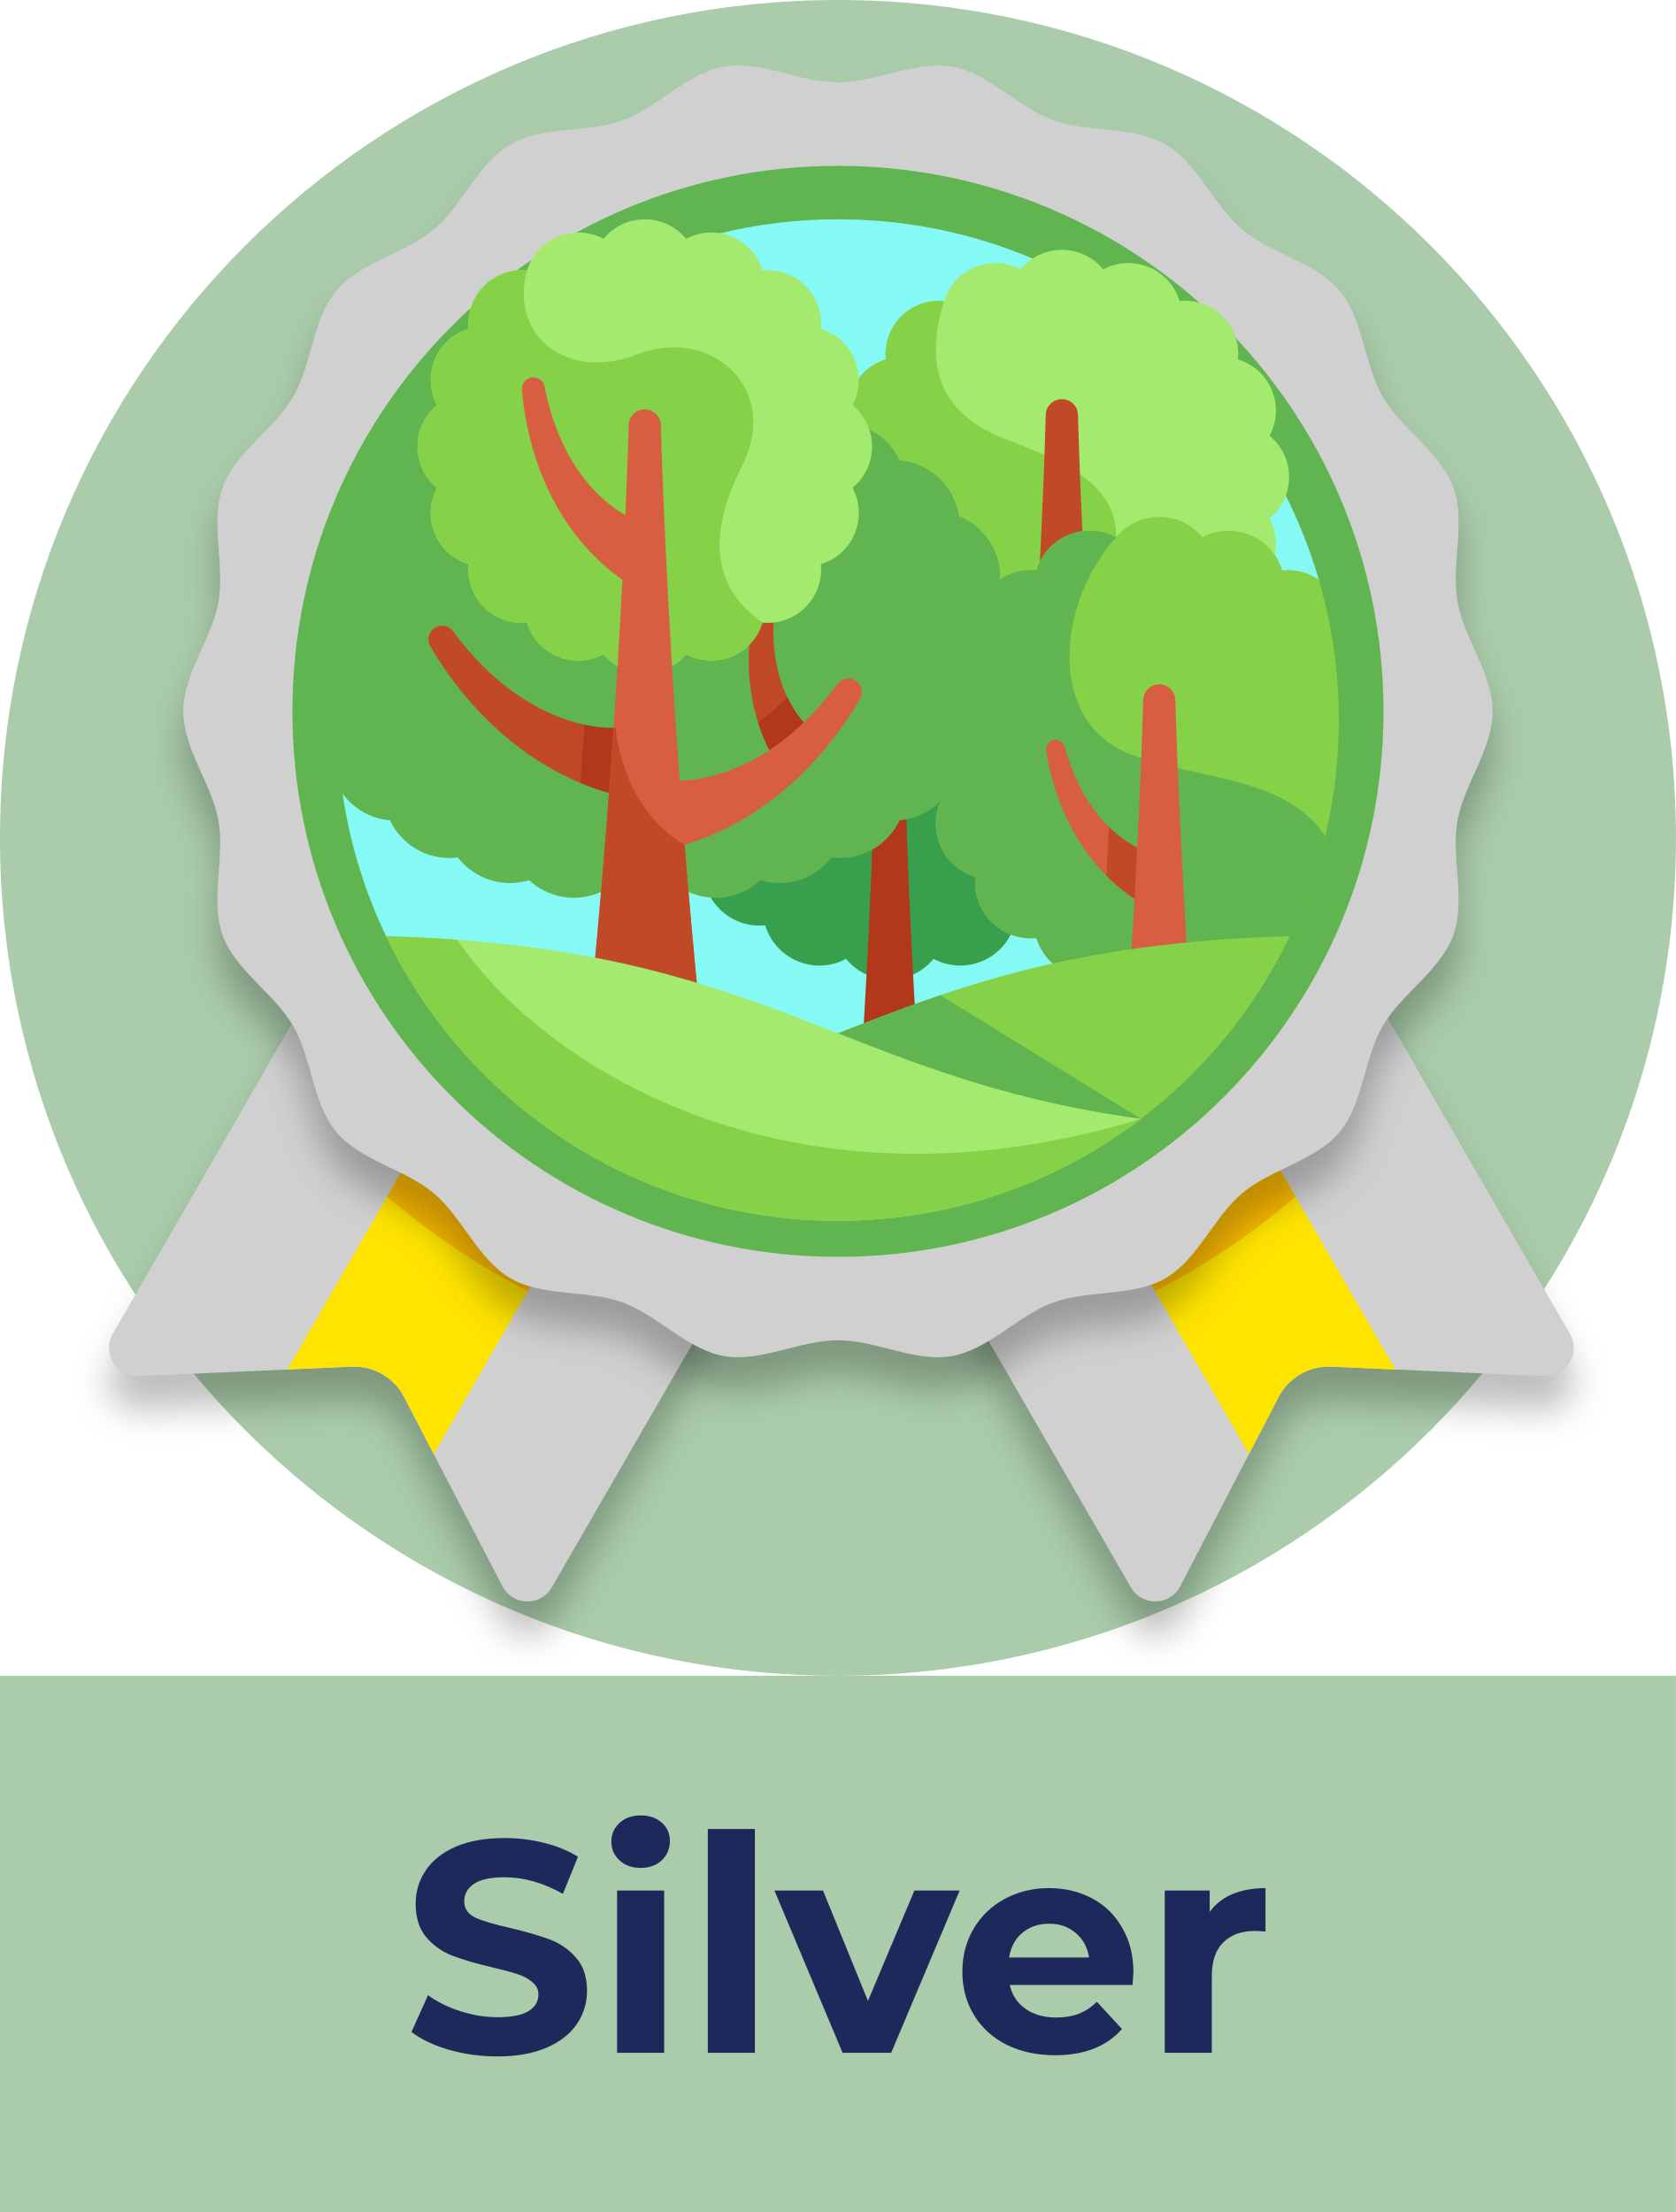
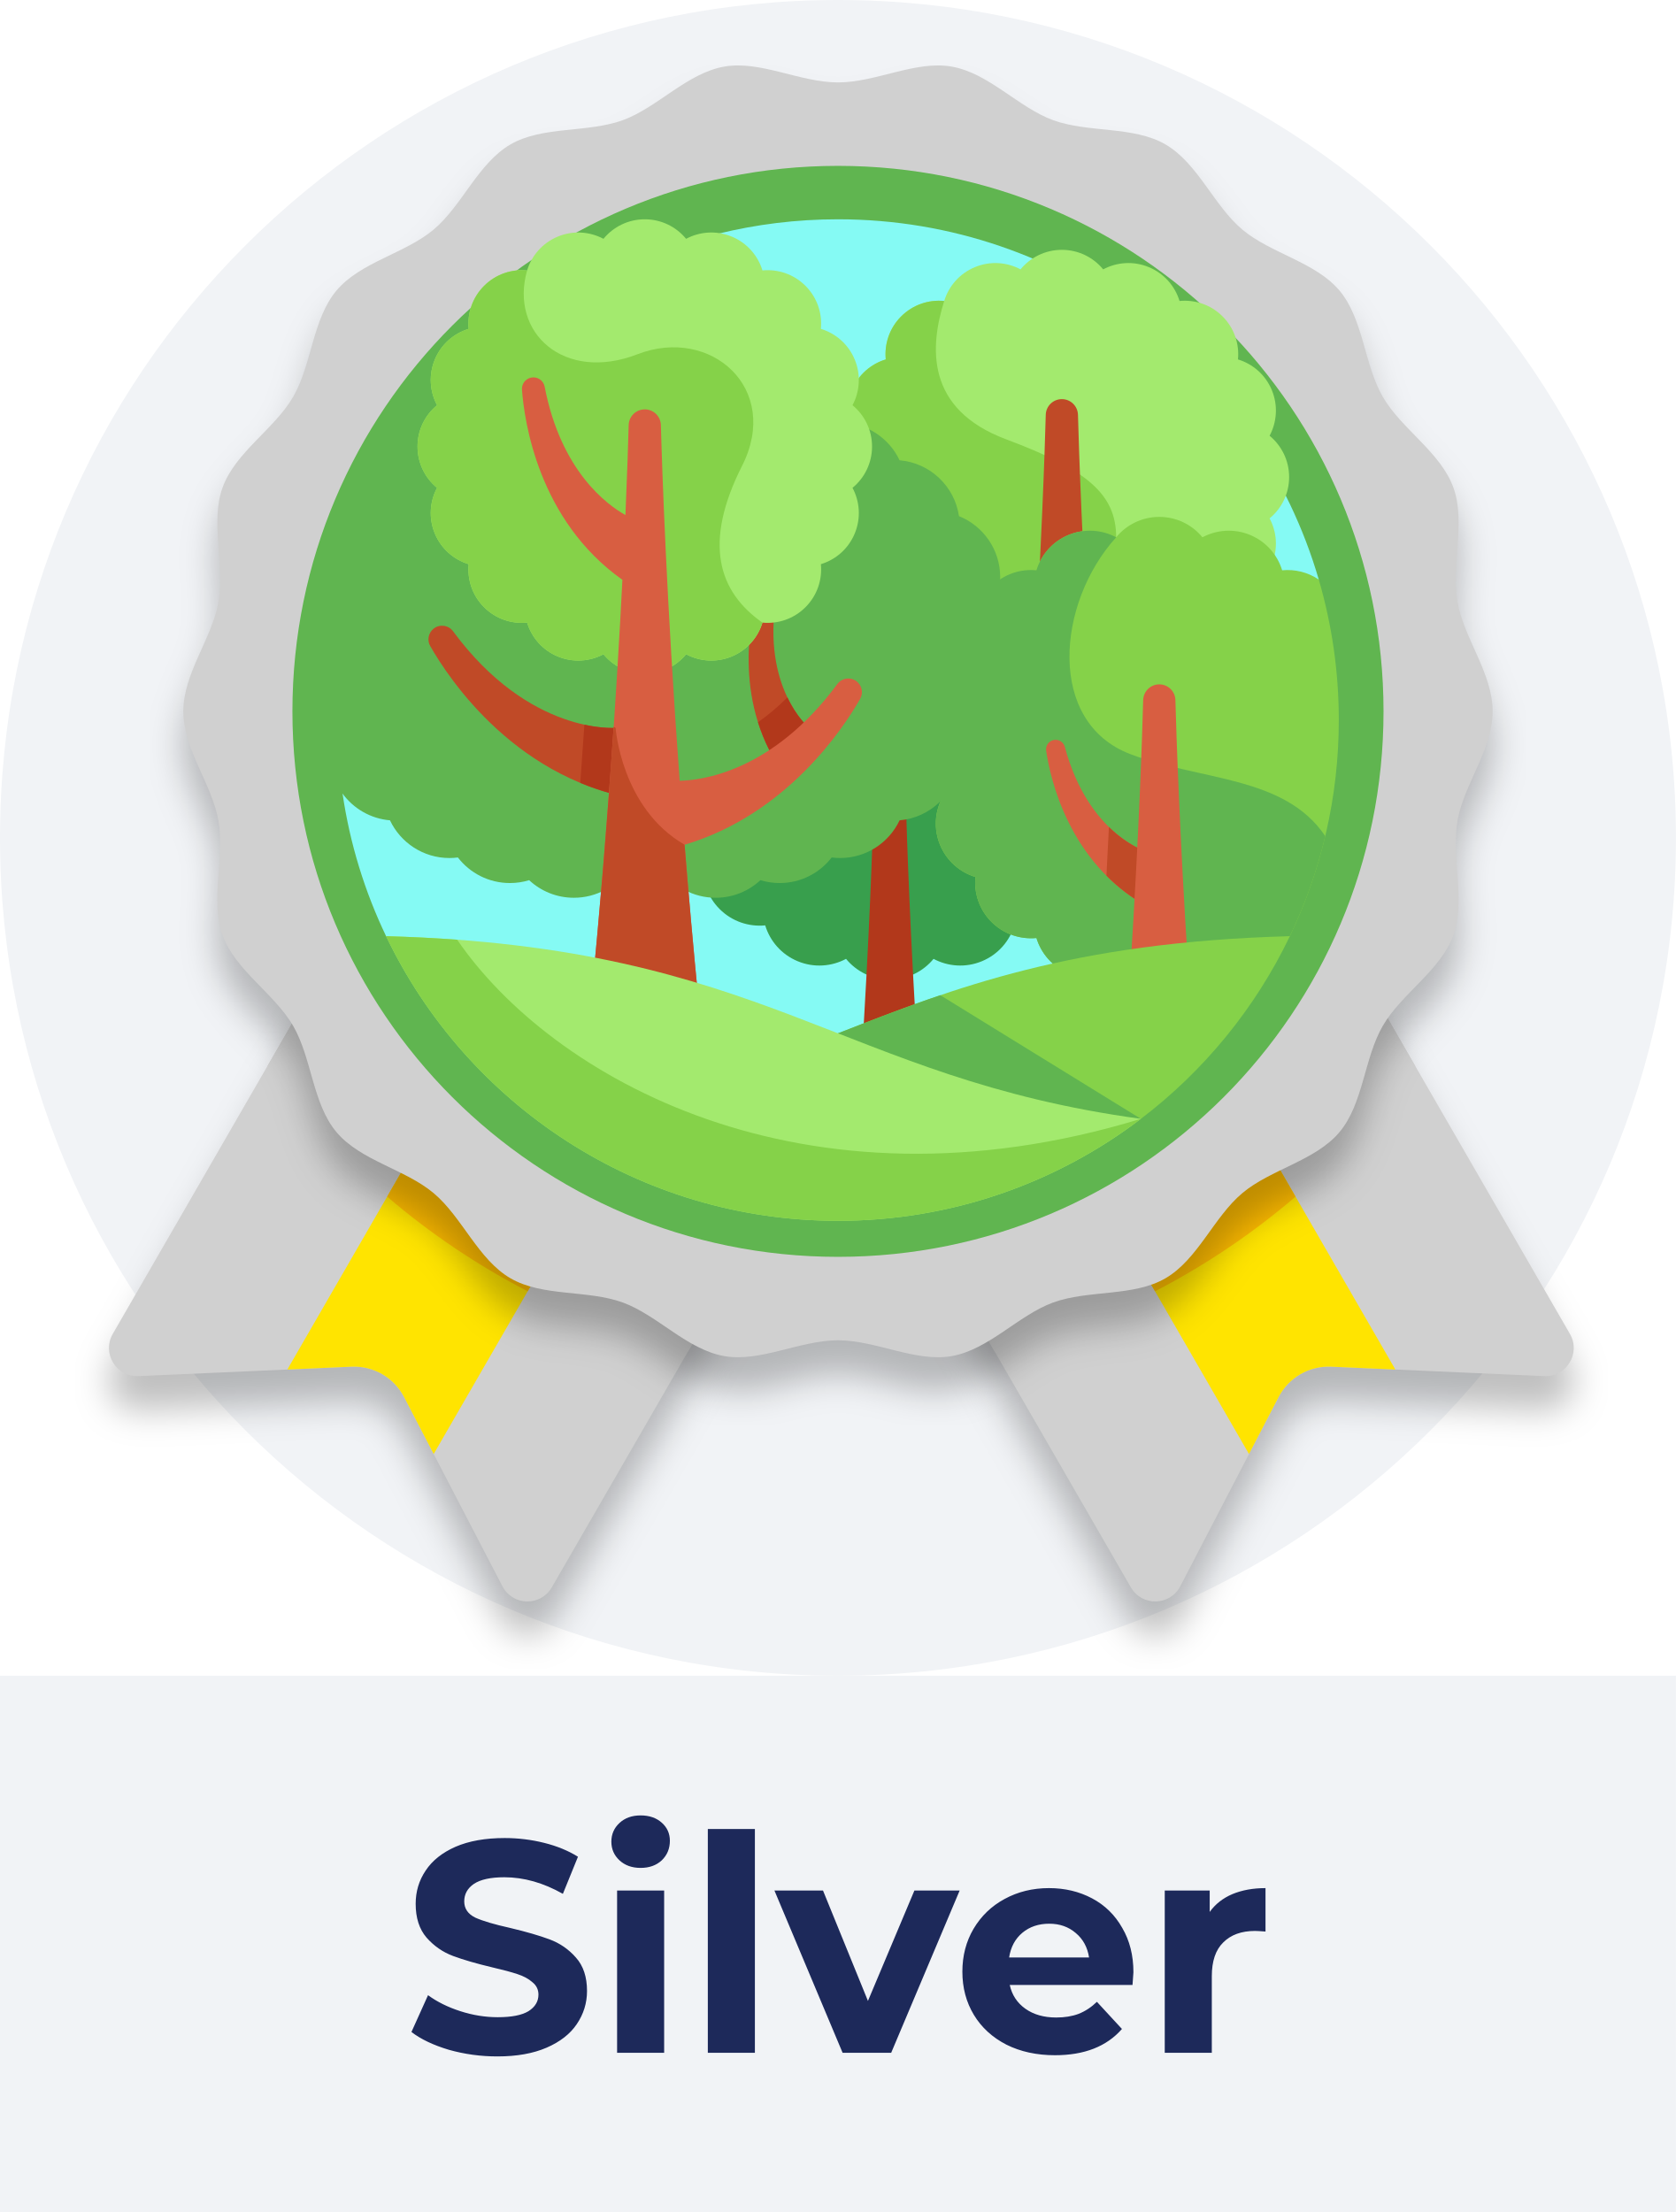
<svg xmlns="http://www.w3.org/2000/svg" width="200" height="264" viewBox="0 0 200 264" fill="none">
-   <path d="M100 200C155.228 200 200 155.228 200 100C200 44.772 155.228 0 100 0C44.772 0 0 44.772 0 100C0 155.228 44.772 200 100 200Z" fill="#AACCAA" />
+   <path d="M100 200C155.228 200 200 155.228 200 100C200 44.772 155.228 0 100 0C44.772 0 0 44.772 0 100C0 155.228 44.772 200 100 200Z" fill="#F1F3F6" />
  <g filter="url(#filter0_d)">
    <path d="M59.957 189.321L48.216 166.727C47.01 164.406 44.566 162.995 41.953 163.111L16.516 164.239C13.864 164.357 12.129 161.5 13.456 159.201L53.409 90L105.803 120.25L65.85 189.451C64.523 191.75 61.181 191.676 59.957 189.321Z" fill="#D0D0D0" />
  </g>
  <path d="M31.901 127.255C43.883 143.931 61.561 156.235 82.088 161.327L105.804 120.251L53.41 90.001L31.901 127.255Z" fill="#D0D0D0" />
  <path d="M41.953 163.111C44.566 162.995 47.01 164.406 48.216 166.727L51.754 173.535L88.339 110.167L70.874 100.084L34.289 163.452L41.953 163.111Z" fill="#FFE400" />
  <path d="M62.967 154.113L88.339 110.167L70.874 100.084L46.201 142.82C51.314 147.196 56.938 150.991 62.967 154.113Z" fill="#FEBB00" />
  <g filter="url(#filter1_d)">
    <path d="M140.847 189.321L152.588 166.727C153.794 164.406 156.238 162.995 158.851 163.111L184.288 164.239C186.94 164.357 188.675 161.5 187.348 159.201L147.395 90L95.001 120.25L134.954 189.451C136.281 191.75 139.623 191.676 140.847 189.321Z" fill="#D0D0D0" />
  </g>
  <path d="M95 120.25L118.715 161.326C139.243 156.235 156.921 143.931 168.903 127.255L147.394 90.001L95 120.25Z" fill="#D0D0D0" />
  <path d="M158.851 163.111C156.237 162.995 153.794 164.406 152.588 166.727L149.05 173.535L112.465 110.167L129.93 100.084L166.515 163.452L158.851 163.111Z" fill="#FFE400" />
  <path d="M154.603 142.82L129.93 100.084L112.465 110.167L137.837 154.113C143.866 150.991 149.49 147.196 154.603 142.82Z" fill="#FEBB00" />
  <g filter="url(#filter2_d)">
    <path d="M178.125 84.899C178.125 89.437 174.69 93.618 173.933 97.939C173.155 102.382 174.942 107.482 173.433 111.627C171.897 115.845 167.236 118.599 165.017 122.434C162.778 126.305 162.708 131.714 159.848 135.119C156.981 138.533 151.662 139.535 148.248 142.402C144.844 145.262 142.939 150.329 139.068 152.569C135.234 154.787 129.897 153.918 125.679 155.453C121.534 156.962 118.011 161.072 113.568 161.85C109.247 162.607 104.537 159.96 100 159.96C95.462 159.96 90.752 162.607 86.432 161.85C81.988 161.072 78.465 156.962 74.32 155.453C70.102 153.918 64.766 154.787 60.931 152.568C57.06 150.329 55.156 145.261 51.751 142.401C48.337 139.534 43.019 138.532 40.151 135.117C37.291 131.713 37.221 126.304 34.982 122.433C32.763 118.598 28.102 115.844 26.566 111.626C25.057 107.482 26.845 102.382 26.066 97.938C25.31 93.618 21.875 89.437 21.875 84.899C21.875 80.362 25.31 76.18 26.067 71.86C26.845 67.416 25.058 62.316 26.567 58.171C28.103 53.953 32.764 51.199 34.983 47.364C37.222 43.493 37.292 38.084 40.152 34.68C43.019 31.265 48.338 30.264 51.752 27.396C55.156 24.537 57.06 19.469 60.932 17.23C64.766 15.011 70.103 15.88 74.321 14.345C78.466 12.836 81.989 8.726 86.432 7.948C90.753 7.192 95.463 9.838 100 9.838C104.538 9.838 109.248 7.192 113.568 7.948C118.012 8.726 121.535 12.836 125.68 14.345C129.898 15.88 135.234 15.011 139.069 17.23C142.94 19.469 144.845 24.537 148.249 27.397C151.663 30.264 156.981 31.267 159.849 34.681C162.709 38.085 162.779 43.494 165.018 47.365C167.237 51.2 171.898 53.954 173.434 58.172C174.943 62.317 173.155 67.417 173.934 71.86C174.69 76.181 178.125 80.362 178.125 84.899Z" fill="#D0D0D0" />
  </g>
  <path d="M100 150.004C135.956 150.004 165.104 120.855 165.104 84.899C165.104 48.943 135.956 19.795 100 19.795C64.044 19.795 34.896 48.943 34.896 84.899C34.896 120.855 64.044 150.004 100 150.004Z" fill="#60B550" />
  <path d="M100 143.493C132.36 143.493 158.594 117.26 158.594 84.899C158.594 52.539 132.36 26.305 100 26.305C67.64 26.305 41.406 52.539 41.406 84.899C41.406 117.26 67.64 143.493 100 143.493Z" fill="#AACCAA" />
  <path d="M51.754 94.716H40.878C41.762 100.726 43.54 106.444 46.074 111.732L121.341 130.955L157.378 69.171C150.129 44.325 127.186 26.172 100 26.172C80.186 26.172 62.628 35.816 51.754 50.664V94.716Z" fill="#85FAF4" />
  <path d="M79.936 93.412C79.018 95.133 78.849 97.237 79.653 99.18C80.459 101.124 82.065 102.491 83.932 103.059C83.743 105.001 84.391 107.009 85.879 108.496C87.366 109.984 89.374 110.632 91.316 110.443C91.884 112.31 93.252 113.917 95.195 114.722C97.138 115.527 99.242 115.357 100.963 114.439C102.202 115.946 104.081 116.908 106.184 116.908C108.288 116.908 110.166 115.946 111.405 114.439C113.127 115.357 115.23 115.526 117.174 114.722C119.117 113.917 120.485 112.31 121.053 110.443C122.995 110.633 125.003 109.984 126.49 108.496C127.977 107.009 128.626 105.001 128.437 103.059C130.303 102.491 131.91 101.123 132.715 99.18C133.52 97.237 133.351 95.134 132.433 93.412C133.94 92.173 134.901 90.294 134.901 88.191C134.901 86.088 133.94 84.209 132.433 82.97C133.351 81.248 133.52 79.145 132.715 77.201C131.91 75.258 130.303 73.891 128.437 73.322C128.626 71.381 127.977 69.372 126.49 67.885C125.003 66.398 122.995 65.749 121.053 65.938C120.485 64.072 119.117 62.465 117.174 61.66C115.231 60.855 113.127 61.024 111.405 61.942C110.166 60.435 108.288 59.474 106.184 59.474C104.081 59.474 102.202 60.435 100.963 61.942C99.242 61.024 97.138 60.855 95.195 61.66C93.252 62.465 91.884 64.072 91.316 65.938C89.374 65.749 87.366 66.398 85.879 67.885C84.391 69.372 83.743 71.381 83.932 73.322C82.065 73.891 80.459 75.258 79.653 77.201C78.849 79.144 79.018 81.248 79.936 82.97C78.429 84.209 77.468 86.088 77.468 88.191C77.468 90.294 78.429 92.173 79.936 93.412Z" fill="#389F4D" />
  <path d="M109.628 127.709C108.605 111.658 108.224 100.082 108.106 95.756C108.078 94.716 107.226 93.888 106.184 93.888C105.143 93.888 104.291 94.716 104.263 95.756C104.145 100.082 103.764 111.658 102.741 127.709H109.628Z" fill="#B2381B" />
  <path d="M101.929 61.869C101.062 63.495 100.902 65.481 101.662 67.316C102.422 69.152 103.94 70.443 105.703 70.98C105.524 72.814 106.137 74.71 107.541 76.115C108.946 77.519 110.842 78.132 112.676 77.954C113.213 79.716 114.505 81.234 116.34 81.994C118.175 82.754 120.161 82.594 121.787 81.728C122.958 83.151 124.732 84.058 126.718 84.058C128.704 84.058 130.479 83.151 131.649 81.728C133.275 82.594 135.261 82.754 137.097 81.994C138.932 81.234 140.224 79.716 140.76 77.954C142.594 78.132 144.491 77.519 145.895 76.115C147.3 74.71 147.913 72.814 147.734 70.98C149.496 70.443 151.014 69.152 151.774 67.316C152.534 65.481 152.375 63.495 151.508 61.869C152.931 60.699 153.839 58.924 153.839 56.938C153.839 54.952 152.931 53.177 151.508 52.007C152.375 50.381 152.534 48.395 151.774 46.559C151.014 44.724 149.496 43.432 147.734 42.896C147.913 41.062 147.3 39.166 145.895 37.761C144.491 36.356 142.594 35.743 140.76 35.922C140.224 34.16 138.932 32.642 137.097 31.882C135.261 31.122 133.275 31.281 131.649 32.148C130.479 30.725 128.704 29.817 126.718 29.817C124.732 29.817 122.958 30.725 121.787 32.148C120.161 31.281 118.175 31.122 116.34 31.882C114.505 32.642 113.213 34.16 112.676 35.922C110.842 35.743 108.946 36.356 107.541 37.761C106.137 39.165 105.524 41.062 105.703 42.896C103.94 43.432 102.422 44.724 101.662 46.559C100.902 48.395 101.062 50.381 101.929 52.007C100.505 53.177 99.598 54.952 99.598 56.938C99.598 58.924 100.506 60.698 101.929 61.869Z" fill="#A3EA6E" />
  <path d="M107.541 37.761C106.137 39.165 105.524 41.062 105.703 42.896C103.94 43.432 102.422 44.724 101.662 46.559C100.902 48.394 101.062 50.381 101.929 52.007C100.505 53.177 99.598 54.951 99.598 56.938C99.598 58.924 100.505 60.698 101.929 61.869C101.062 63.494 100.902 65.481 101.662 67.316C102.422 69.151 103.94 70.443 105.703 70.98C105.524 72.814 106.137 74.71 107.541 76.115C108.946 77.519 110.842 78.132 112.676 77.953C113.213 79.716 114.505 81.234 116.34 81.994C118.175 82.754 120.161 82.594 121.787 81.727C122.958 83.15 124.732 84.058 126.718 84.058C128.704 84.058 130.479 83.15 131.649 81.727C132.137 81.988 132.658 82.183 133.197 82.31C133.197 74.527 133.197 66.536 133.197 64.125C133.197 59.004 129.766 56.055 120.078 52.436C110.389 48.818 110.973 41.347 112.676 35.922C110.842 35.744 108.946 36.356 107.541 37.761Z" fill="#85D249" />
  <path d="M130.162 81.456C129.139 65.405 128.758 53.829 128.64 49.503C128.611 48.463 127.759 47.635 126.718 47.635C125.677 47.635 124.824 48.463 124.796 49.503C124.678 53.829 124.297 65.405 123.274 81.456H130.162Z" fill="#C04A27" />
  <path d="M152.042 112.027L153.922 111.733C157.665 103.923 159.766 95.176 159.766 85.938C159.766 80.116 158.93 74.491 157.378 69.171C156.069 68.288 154.518 67.918 153.007 68.065C152.446 66.225 151.098 64.64 149.181 63.846C147.265 63.053 145.191 63.22 143.493 64.125C142.272 62.639 140.419 61.691 138.345 61.691C136.271 61.691 134.418 62.639 133.196 64.125C131.499 63.22 129.425 63.053 127.508 63.846C125.592 64.64 124.244 66.225 123.683 68.065C121.768 67.879 119.788 68.518 118.322 69.985C116.855 71.451 116.216 73.431 116.402 75.346C114.562 75.906 112.977 77.255 112.184 79.171C111.39 81.088 111.557 83.162 112.462 84.859C110.976 86.081 110.028 87.934 110.028 90.008C110.028 92.082 110.976 93.934 112.462 95.156C111.557 96.854 111.39 98.928 112.184 100.844C112.977 102.761 114.562 104.109 116.402 104.67C116.216 106.584 116.855 108.564 118.322 110.031C119.788 111.498 121.768 112.137 123.683 111.951C124.244 113.791 125.592 115.376 127.508 116.169C129.425 116.963 131.499 116.796 133.196 115.891C134.418 117.377 136.271 118.325 138.345 118.325C140.419 118.325 142.272 117.377 143.493 115.891C145.191 116.796 147.265 116.963 149.181 116.169C150.772 115.511 151.969 114.306 152.652 112.864L152.042 112.027Z" fill="#85D249" />
  <path d="M152.042 112.027L153.922 111.733C155.733 107.954 157.159 103.957 158.149 99.789C153.278 92.564 143.343 93.207 134.901 90.008C124.9 86.218 126.07 72.008 133.197 64.125C131.499 63.219 129.425 63.053 127.509 63.846C125.592 64.64 124.244 66.225 123.683 68.065C121.769 67.878 119.789 68.518 118.322 69.985C116.855 71.451 116.216 73.431 116.403 75.346C114.562 75.906 112.978 77.255 112.184 79.171C111.39 81.088 111.557 83.162 112.462 84.859C110.976 86.081 110.028 87.934 110.028 90.008C110.028 92.082 110.976 93.934 112.462 95.156C111.557 96.854 111.39 98.928 112.184 100.844C112.978 102.761 114.562 104.109 116.403 104.67C116.216 106.584 116.856 108.564 118.322 110.031C119.789 111.498 121.769 112.137 123.683 111.951C124.244 113.791 125.592 115.376 127.509 116.169C129.425 116.963 131.499 116.796 133.197 115.891C134.419 117.377 136.271 118.325 138.345 118.325C140.419 118.325 142.272 117.377 143.494 115.891C145.191 116.796 147.265 116.963 149.182 116.169C150.772 115.51 151.97 114.306 152.652 112.864L152.042 112.027Z" fill="#60B550" />
  <path d="M119.089 70.919C119.264 70.268 119.358 69.584 119.358 68.878C119.358 65.58 117.323 62.76 114.44 61.599C113.917 58.029 110.988 55.242 107.353 54.933C106.097 52.273 103.392 50.432 100.256 50.432C99.915 50.432 99.58 50.457 99.25 50.499C97.815 48.642 95.568 47.446 93.041 47.446C92.242 47.446 91.471 47.566 90.744 47.788C89.344 46.487 87.469 45.69 85.406 45.69C84.057 45.69 82.788 46.03 81.68 46.63C80.364 45.632 78.724 45.04 76.945 45.04C75.166 45.04 73.527 45.633 72.211 46.63C71.102 46.031 69.833 45.69 68.484 45.69C66.422 45.69 64.546 46.487 63.146 47.788C62.42 47.566 61.649 47.446 60.85 47.446C58.322 47.446 56.075 48.642 54.641 50.499C54.311 50.456 53.976 50.432 53.635 50.432C52.986 50.432 52.357 50.515 51.754 50.664C44.513 60.551 40.234 72.744 40.234 85.938C40.234 88.92 40.456 91.85 40.878 94.716C42.181 96.496 44.214 97.706 46.538 97.904C47.793 100.563 50.498 102.404 53.635 102.404C53.976 102.404 54.311 102.38 54.641 102.338C56.075 104.194 58.322 105.391 60.85 105.391C61.649 105.391 62.42 105.271 63.146 105.048C64.546 106.35 66.422 107.147 68.484 107.147C69.833 107.147 71.102 106.806 72.211 106.206C73.527 107.204 75.166 107.797 76.945 107.797C78.724 107.797 80.364 107.204 81.68 106.206C82.788 106.806 84.058 107.147 85.406 107.147C87.469 107.147 89.344 106.35 90.744 105.048C91.471 105.271 92.242 105.391 93.041 105.391C95.569 105.391 97.815 104.194 99.25 102.338C99.58 102.38 99.915 102.404 100.256 102.404C103.392 102.404 106.097 100.563 107.353 97.904C110.988 97.595 113.917 94.808 114.44 91.237C117.323 90.077 119.358 87.257 119.358 83.959C119.358 83.253 119.264 82.569 119.089 81.918C120.481 80.502 121.341 78.561 121.341 76.418C121.341 74.276 120.481 72.335 119.089 70.919Z" fill="#60B550" />
  <path d="M96.385 86.71C96.385 86.71 90.917 82.015 92.622 71.359C92.724 70.72 92.268 70.124 91.624 70.052C91.07 69.99 90.552 70.337 90.4 70.873C89.529 73.954 87.367 84.14 93.794 92.724L96.385 86.71Z" fill="#C04A27" />
  <path d="M52.156 58.223C51.289 59.849 51.129 61.835 51.889 63.671C52.65 65.506 54.167 66.798 55.93 67.334C55.751 69.168 56.364 71.064 57.768 72.469C59.173 73.874 61.069 74.487 62.903 74.308C63.44 76.07 64.732 77.588 66.567 78.348C68.402 79.108 70.389 78.949 72.015 78.082C73.185 79.505 74.959 80.413 76.945 80.413C78.932 80.413 80.706 79.505 81.876 78.082C83.502 78.949 85.489 79.108 87.324 78.348C89.159 77.588 90.451 76.07 90.988 74.308C92.821 74.487 94.718 73.874 96.123 72.469C97.527 71.065 98.14 69.168 97.961 67.334C99.724 66.798 101.241 65.506 102.002 63.671C102.762 61.835 102.602 59.849 101.735 58.223C103.158 57.053 104.066 55.279 104.066 53.292C104.066 51.306 103.158 49.532 101.735 48.361C102.602 46.736 102.762 44.749 102.002 42.914C101.241 41.078 99.724 39.787 97.961 39.25C98.14 37.416 97.527 35.52 96.123 34.115C94.718 32.71 92.822 32.098 90.988 32.277C90.451 30.514 89.159 28.996 87.324 28.236C85.489 27.476 83.502 27.636 81.876 28.503C80.706 27.08 78.931 26.172 76.945 26.172C74.959 26.172 73.185 27.08 72.014 28.503C70.388 27.636 68.402 27.476 66.567 28.236C64.732 28.997 63.44 30.514 62.903 32.277C61.069 32.098 59.173 32.711 57.768 34.115C56.364 35.52 55.751 37.416 55.93 39.25C54.167 39.787 52.649 41.079 51.889 42.914C51.129 44.749 51.289 46.736 52.156 48.361C50.732 49.532 49.825 51.306 49.825 53.292C49.825 55.279 50.733 57.053 52.156 58.223Z" fill="#A3EA6E" />
  <path d="M57.768 34.115C56.364 35.52 55.751 37.416 55.93 39.25C54.167 39.787 52.65 41.078 51.889 42.914C51.129 44.749 51.289 46.735 52.156 48.361C50.733 49.532 49.825 51.306 49.825 53.292C49.825 55.278 50.733 57.053 52.156 58.223C51.289 59.849 51.129 61.835 51.889 63.671C52.65 65.506 54.167 66.797 55.93 67.334C55.751 69.168 56.364 71.064 57.768 72.469C59.173 73.874 61.069 74.487 62.903 74.308C63.44 76.07 64.732 77.588 66.567 78.348C68.402 79.108 70.389 78.949 72.015 78.082C73.185 79.505 74.959 80.413 76.945 80.413C78.932 80.413 80.706 79.505 81.876 78.082C83.502 78.949 85.489 79.108 87.324 78.348C89.159 77.588 90.451 76.07 90.988 74.308C85.71 70.615 83.891 64.809 88.561 55.588C93.23 46.366 84.825 38.895 76.07 42.281C67.316 45.666 60.779 39.712 62.903 32.277C61.069 32.098 59.173 32.711 57.768 34.115Z" fill="#85D249" />
  <path d="M136.767 101.617C136.767 101.617 129.86 99.56 127.071 89.136C126.903 88.51 126.244 88.152 125.627 88.349C125.095 88.518 124.764 89.046 124.844 89.598C125.305 92.766 127.485 102.948 136.853 108.165L136.767 101.617Z" fill="#D85E41" />
  <path d="M73.463 86.87C73.463 86.87 63.212 87.739 54.067 75.342C53.516 74.595 52.453 74.457 51.732 75.042C51.114 75.544 50.948 76.418 51.342 77.109C53.605 81.077 61.815 93.481 76.994 95.53L73.463 86.87Z" fill="#C04A27" />
  <path d="M93.794 92.724L96.385 86.71C96.385 86.71 95.095 85.597 93.963 83.235C92.77 84.43 91.59 85.403 90.455 86.197C91.143 88.383 92.205 90.602 93.794 92.724Z" fill="#B2381B" />
  <path d="M76.994 95.531L73.463 86.87C73.463 86.87 72.023 86.992 69.74 86.492C69.59 88.718 69.427 91.035 69.249 93.436C71.595 94.411 74.174 95.15 76.994 95.531Z" fill="#B2381B" />
  <path d="M102.256 81.342C101.535 80.757 100.472 80.894 99.921 81.642C92.07 92.284 83.405 93.15 81.109 93.182C79.535 71.722 79.01 55.947 78.867 50.727C78.839 49.687 77.987 48.859 76.945 48.859C75.904 48.859 75.052 49.687 75.024 50.727C74.968 52.778 74.852 56.458 74.638 61.47C72.462 60.257 66.944 56.258 64.995 46.143C64.848 45.38 64.09 44.896 63.334 45.078C62.684 45.235 62.241 45.838 62.29 46.505C62.564 50.234 64.226 62.079 74.275 69.201C73.63 81.863 72.49 99.558 70.504 119.748H83.386C82.736 113.142 82.177 106.803 81.696 100.82C93.887 97.185 100.629 86.946 102.646 83.409C103.04 82.717 102.874 81.844 102.256 81.342Z" fill="#D85E41" />
  <path d="M73.463 86.87L73.235 86.738C72.577 96.487 71.692 107.67 70.504 119.748H83.386C82.736 113.141 82.177 106.803 81.696 100.819C74.132 96.441 73.463 86.87 73.463 86.87Z" fill="#C04A27" />
  <path d="M132.038 104.516C133.384 105.867 134.971 107.117 136.853 108.165L136.767 101.617C136.767 101.617 134.677 100.991 132.332 98.697C132.246 100.514 132.148 102.456 132.038 104.516Z" fill="#C04A27" />
  <path d="M141.789 115.499C140.766 99.448 140.385 87.872 140.267 83.546C140.238 82.506 139.386 81.678 138.345 81.678C137.304 81.678 136.452 82.506 136.423 83.546C136.305 87.872 135.924 99.448 134.901 115.499H141.789Z" fill="#D85E41" />
  <path d="M100 133.532H136.147L136.148 133.533C143.673 127.808 149.801 120.342 153.926 111.732C127.872 112.441 113.936 117.884 100 123.326V133.532Z" fill="#85D249" />
  <path d="M112.216 118.776C107.956 120.22 103.978 121.773 100 123.326V133.532H136.147L112.216 118.777L112.216 118.776Z" fill="#60B550" />
  <path d="M136.147 133.532C126.109 141.168 113.585 145.703 100 145.703C76.231 145.703 55.703 131.826 46.074 111.732C91.535 112.969 100.101 128.618 136.147 133.532Z" fill="#A3EA6E" />
  <path d="M54.559 112.155C51.877 111.957 49.055 111.813 46.074 111.732C55.703 131.826 76.231 145.703 100 145.703C113.585 145.703 126.109 141.168 136.147 133.532C95.719 145.875 65.682 128.427 54.559 112.155Z" fill="#85D249" />
-   <rect width="200" height="64" transform="translate(0 200)" fill="#AACCAA" />
+   <rect width="200" height="64" transform="translate(0 200)" fill="#F1F3F6" />
  <path d="M59.36 245.432C57.368 245.432 55.436 245.168 53.564 244.64C51.716 244.088 50.228 243.38 49.1 242.516L51.08 238.124C52.16 238.916 53.444 239.552 54.932 240.032C56.42 240.512 57.908 240.752 59.396 240.752C61.052 240.752 62.276 240.512 63.068 240.032C63.86 239.528 64.256 238.868 64.256 238.052C64.256 237.452 64.016 236.96 63.536 236.576C63.08 236.168 62.48 235.844 61.736 235.604C61.016 235.364 60.032 235.1 58.784 234.812C56.864 234.356 55.292 233.9 54.068 233.444C52.844 232.988 51.788 232.256 50.9 231.248C50.036 230.24 49.604 228.896 49.604 227.216C49.604 225.752 50 224.432 50.792 223.256C51.584 222.056 52.772 221.108 54.356 220.412C55.964 219.716 57.92 219.368 60.224 219.368C61.832 219.368 63.404 219.56 64.94 219.944C66.476 220.328 67.82 220.88 68.972 221.6L67.172 226.028C64.844 224.708 62.516 224.048 60.188 224.048C58.556 224.048 57.344 224.312 56.552 224.84C55.784 225.368 55.4 226.064 55.4 226.928C55.4 227.792 55.844 228.44 56.732 228.872C57.644 229.28 59.024 229.688 60.872 230.096C62.792 230.552 64.364 231.008 65.588 231.464C66.812 231.92 67.856 232.64 68.72 233.624C69.608 234.608 70.052 235.94 70.052 237.62C70.052 239.06 69.644 240.38 68.828 241.58C68.036 242.756 66.836 243.692 65.228 244.388C63.62 245.084 61.664 245.432 59.36 245.432ZM73.641 225.632H79.257V245H73.641V225.632ZM76.449 222.932C75.417 222.932 74.577 222.632 73.929 222.032C73.281 221.432 72.957 220.688 72.957 219.8C72.957 218.912 73.281 218.168 73.929 217.568C74.577 216.968 75.417 216.668 76.449 216.668C77.481 216.668 78.321 216.956 78.969 217.532C79.617 218.108 79.941 218.828 79.941 219.692C79.941 220.628 79.617 221.408 78.969 222.032C78.321 222.632 77.481 222.932 76.449 222.932ZM84.469 218.288H90.085V245H84.469V218.288ZM114.521 225.632L106.349 245H100.553L92.417 225.632H98.213L103.577 238.808L109.121 225.632H114.521ZM135.257 235.388C135.257 235.46 135.221 235.964 135.149 236.9H120.497C120.761 238.1 121.385 239.048 122.369 239.744C123.353 240.44 124.577 240.788 126.041 240.788C127.049 240.788 127.937 240.644 128.705 240.356C129.497 240.044 130.229 239.564 130.901 238.916L133.889 242.156C132.065 244.244 129.401 245.288 125.897 245.288C123.713 245.288 121.781 244.868 120.101 244.028C118.421 243.164 117.125 241.976 116.213 240.464C115.301 238.952 114.845 237.236 114.845 235.316C114.845 233.42 115.289 231.716 116.177 230.204C117.089 228.668 118.325 227.48 119.885 226.64C121.469 225.776 123.233 225.344 125.177 225.344C127.073 225.344 128.789 225.752 130.325 226.568C131.861 227.384 133.061 228.56 133.925 230.096C134.813 231.608 135.257 233.372 135.257 235.388ZM125.213 229.592C123.941 229.592 122.873 229.952 122.009 230.672C121.145 231.392 120.617 232.376 120.425 233.624H129.965C129.773 232.4 129.245 231.428 128.381 230.708C127.517 229.964 126.461 229.592 125.213 229.592ZM144.36 228.188C145.032 227.252 145.932 226.544 147.06 226.064C148.212 225.584 149.532 225.344 151.02 225.344V230.528C150.396 230.48 149.976 230.456 149.76 230.456C148.152 230.456 146.892 230.912 145.98 231.824C145.068 232.712 144.612 234.056 144.612 235.856V245H138.996V225.632H144.36V228.188Z" fill="#1D295A" />
  <defs>
    <filter id="filter0_d" x="9" y="90" width="100.803" height="109.132" filterUnits="userSpaceOnUse" color-interpolation-filters="sRGB">
      <feFlood flood-opacity="0" result="BackgroundImageFix" />
      <feColorMatrix in="SourceAlpha" type="matrix" values="0 0 0 0 0 0 0 0 0 0 0 0 0 0 0 0 0 0 127 0" />
      <feOffset dy="4" />
      <feGaussianBlur stdDeviation="2" />
      <feColorMatrix type="matrix" values="0 0 0 0 0 0 0 0 0 0 0 0 0 0 0 0 0 0 0.25 0" />
      <feBlend mode="normal" in2="BackgroundImageFix" result="effect1_dropShadow" />
      <feBlend mode="normal" in="SourceGraphic" in2="effect1_dropShadow" result="shape" />
    </filter>
    <filter id="filter1_d" x="91.001" y="90" width="100.803" height="109.132" filterUnits="userSpaceOnUse" color-interpolation-filters="sRGB">
      <feFlood flood-opacity="0" result="BackgroundImageFix" />
      <feColorMatrix in="SourceAlpha" type="matrix" values="0 0 0 0 0 0 0 0 0 0 0 0 0 0 0 0 0 0 127 0" />
      <feOffset dy="4" />
      <feGaussianBlur stdDeviation="2" />
      <feColorMatrix type="matrix" values="0 0 0 0 0 0 0 0 0 0 0 0 0 0 0 0 0 0 0.25 0" />
      <feBlend mode="normal" in2="BackgroundImageFix" result="effect1_dropShadow" />
      <feBlend mode="normal" in="SourceGraphic" in2="effect1_dropShadow" result="shape" />
    </filter>
    <filter id="filter2_d" x="17.875" y="7.812" width="164.25" height="162.174" filterUnits="userSpaceOnUse" color-interpolation-filters="sRGB">
      <feFlood flood-opacity="0" result="BackgroundImageFix" />
      <feColorMatrix in="SourceAlpha" type="matrix" values="0 0 0 0 0 0 0 0 0 0 0 0 0 0 0 0 0 0 127 0" />
      <feOffset dy="4" />
      <feGaussianBlur stdDeviation="2" />
      <feColorMatrix type="matrix" values="0 0 0 0 0 0 0 0 0 0 0 0 0 0 0 0 0 0 0.25 0" />
      <feBlend mode="normal" in2="BackgroundImageFix" result="effect1_dropShadow" />
      <feBlend mode="normal" in="SourceGraphic" in2="effect1_dropShadow" result="shape" />
    </filter>
  </defs>
</svg>
